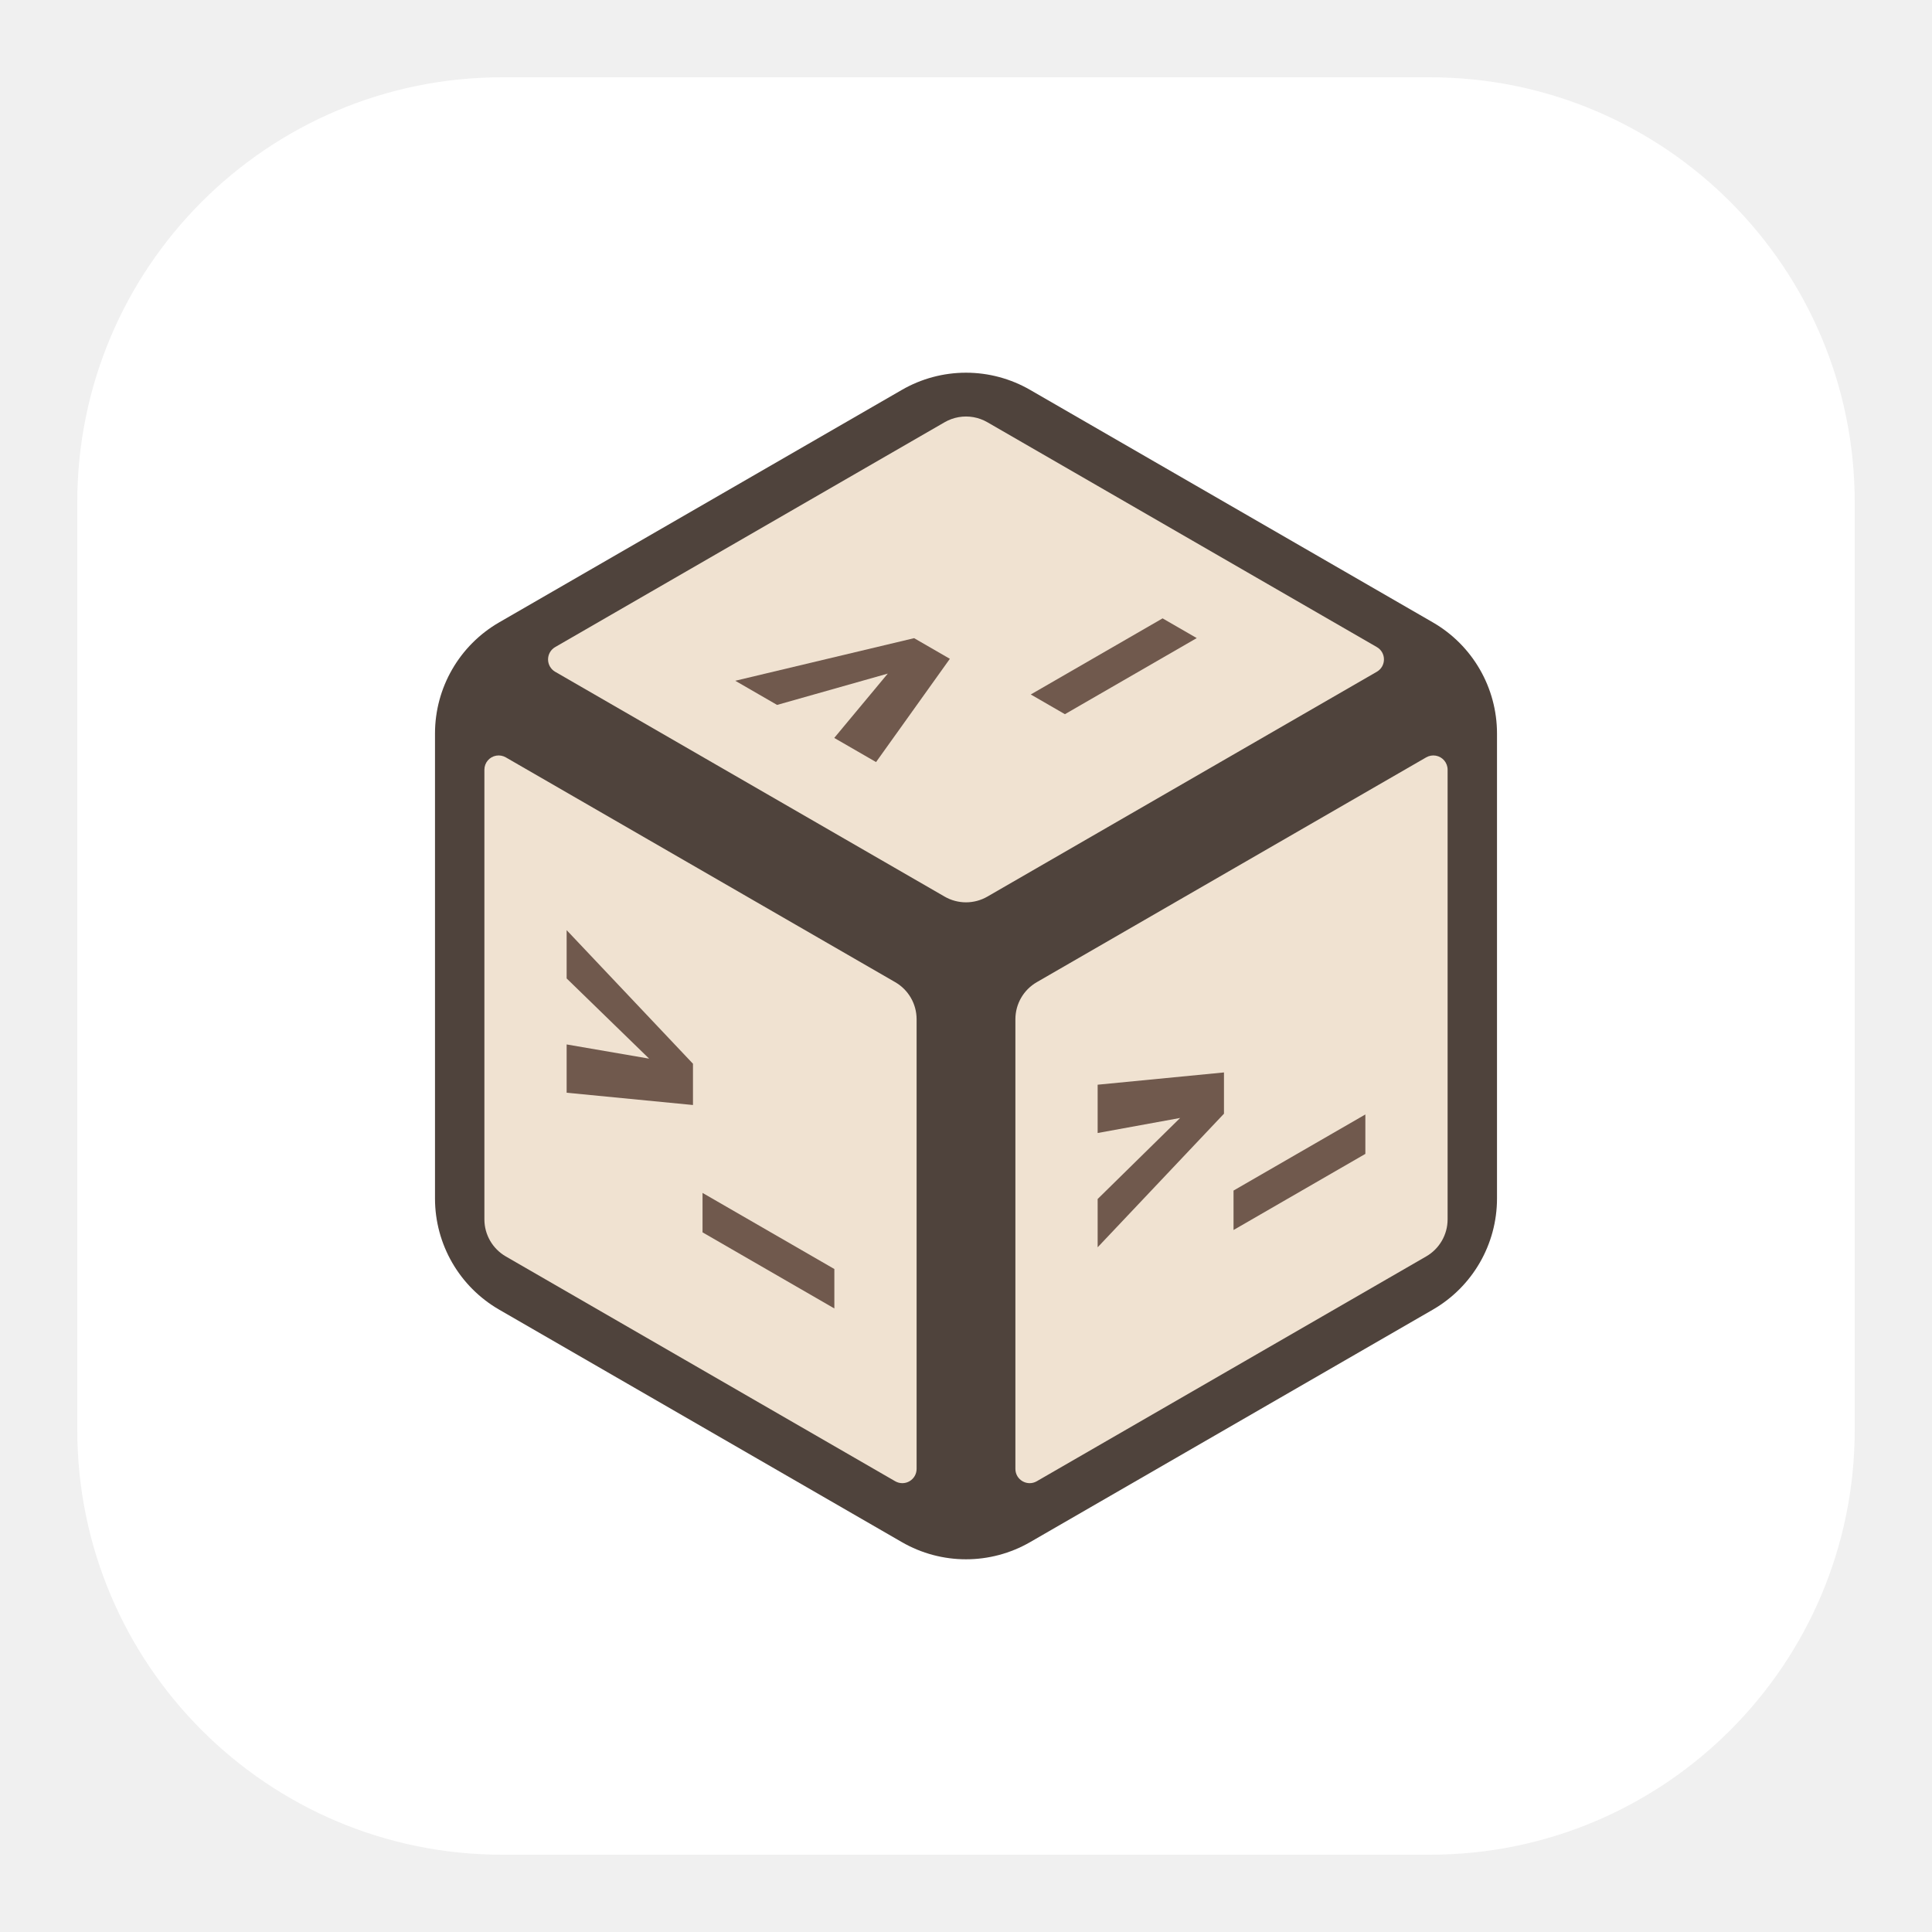
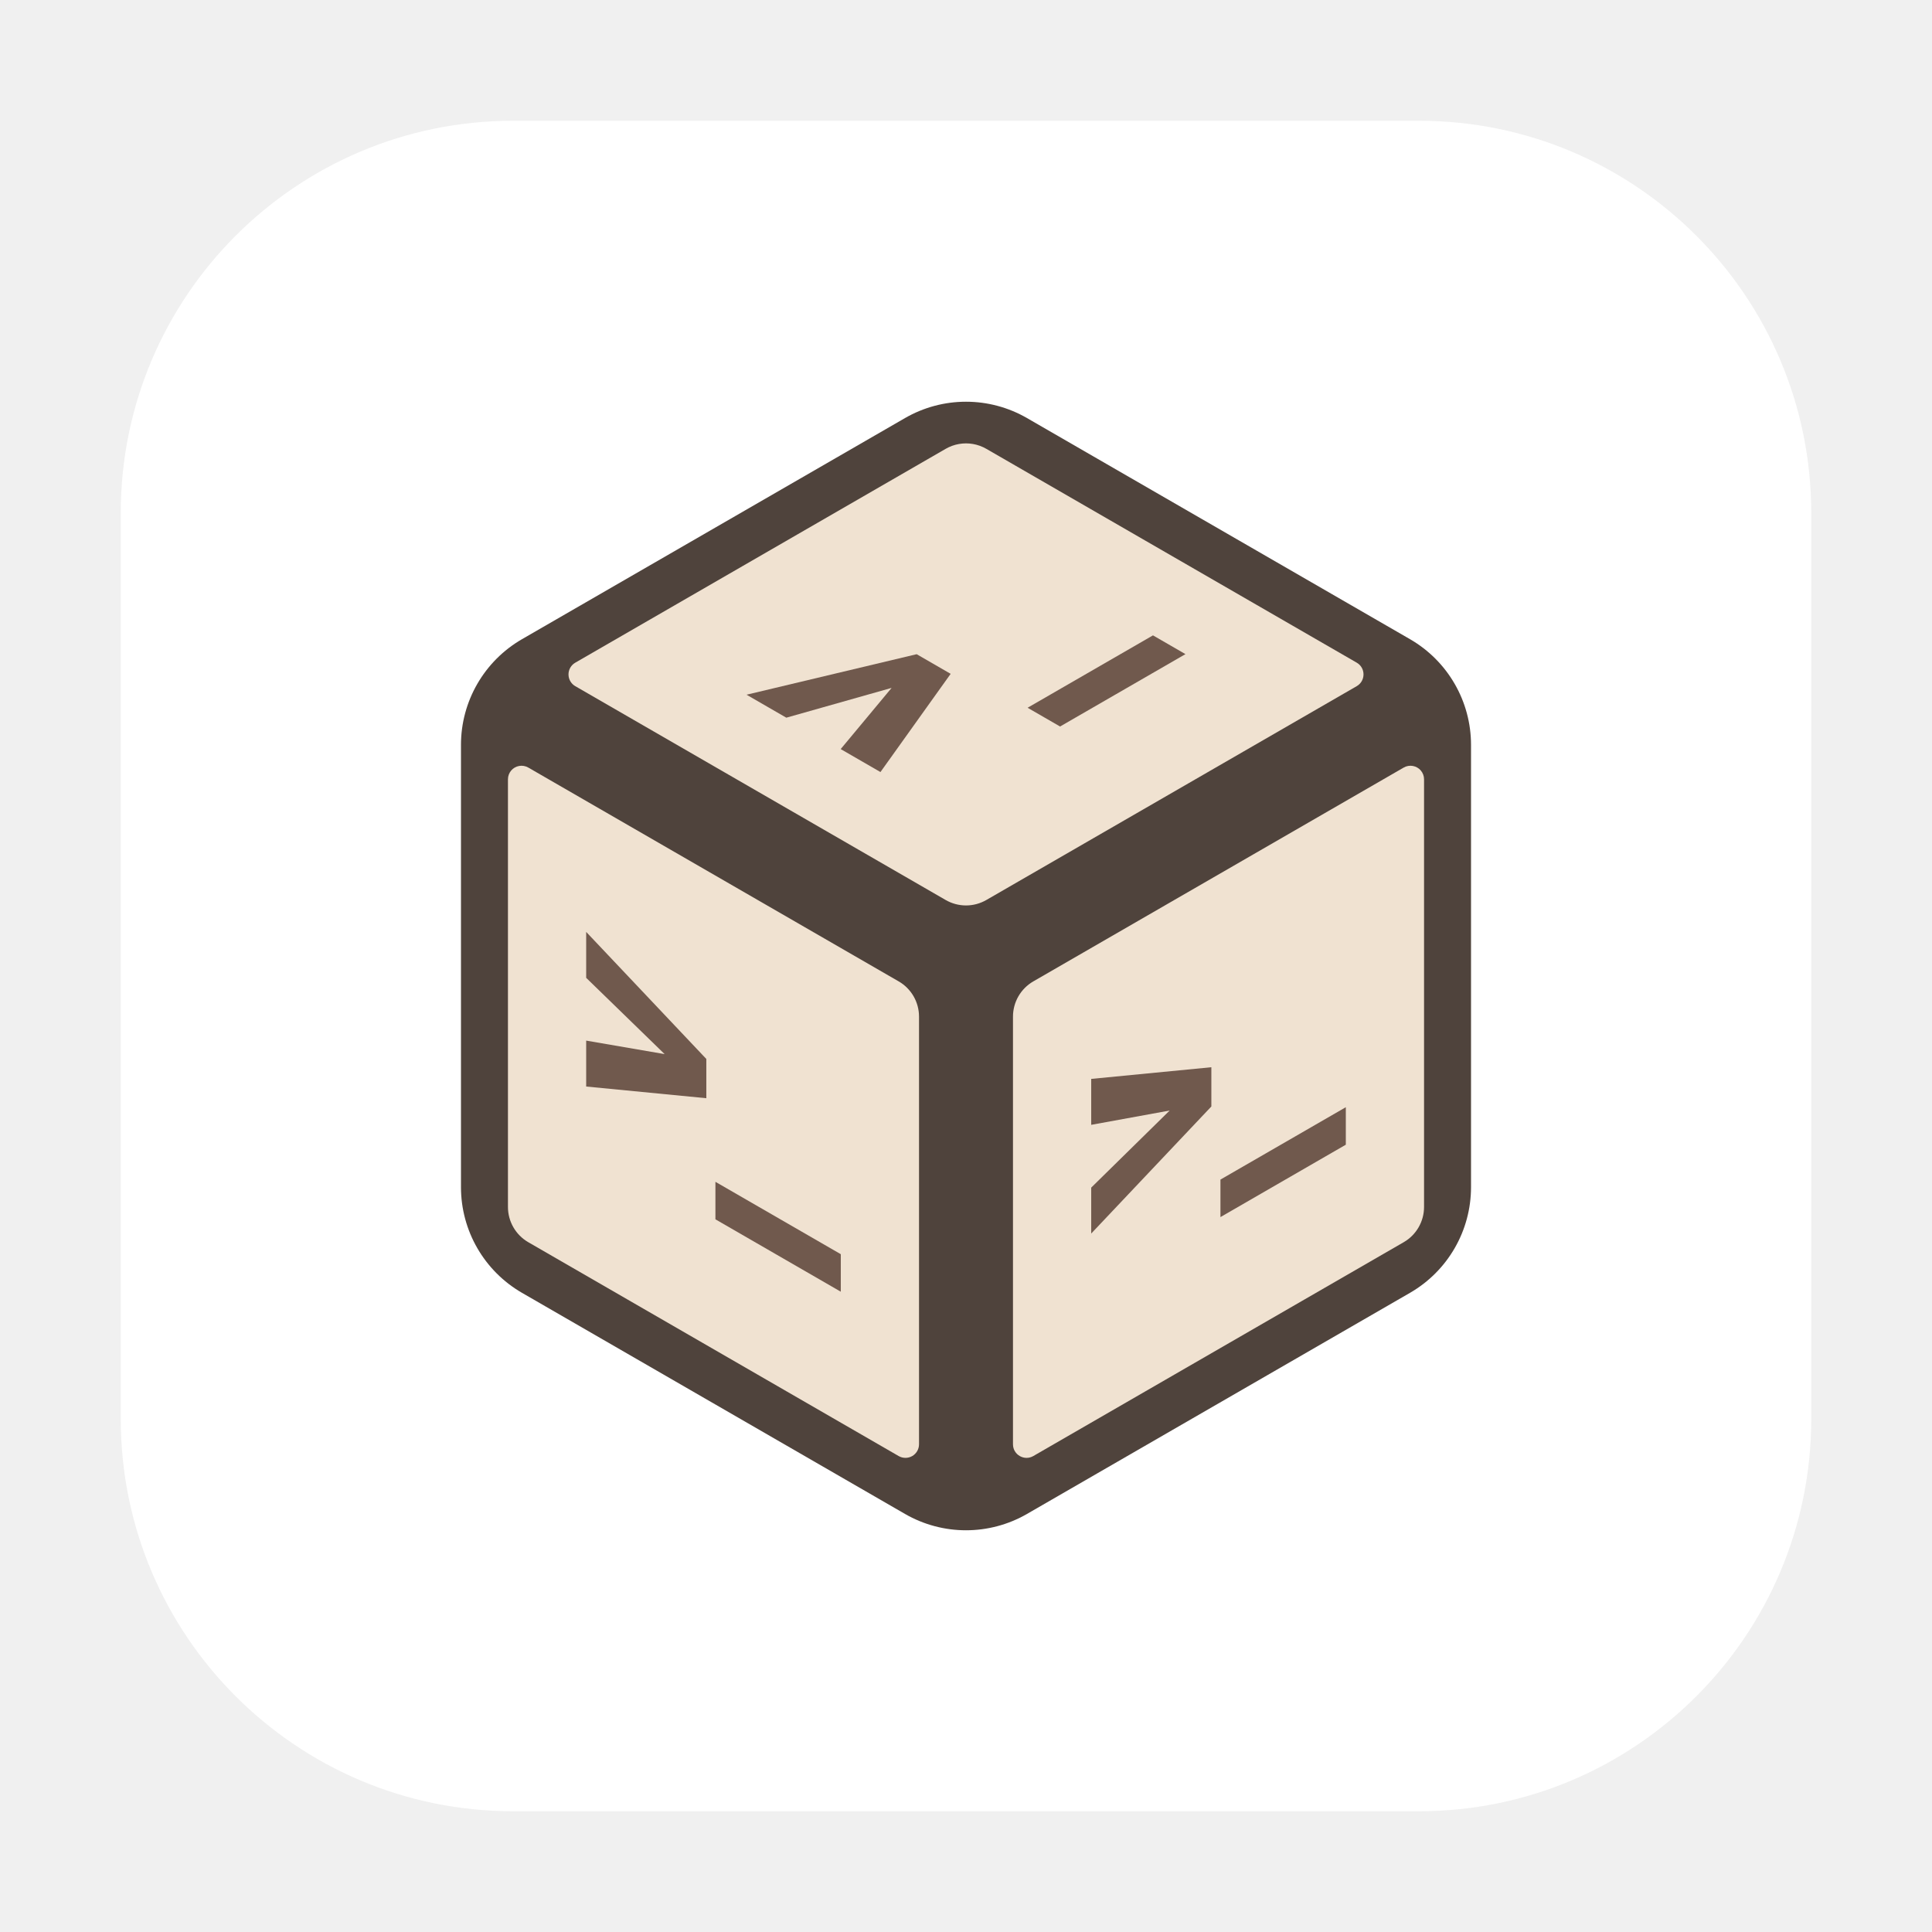
<svg xmlns="http://www.w3.org/2000/svg" height="500" viewBox="0 0 500 500" width="500">
-   <rect x="20" y="20" width="460" height="460" rx="110" fill="#fff" />
-   <svg x="95" y="95" width="310" height="310" viewBox="64 53 172 194">
-     <path d="M87 51.955c-1.824 0-3.616.481-5.195 1.393l-32.61 18.826a10.392 10.392 0 0 0-5.195 9v37.653c0 3.712 1.98 7.143 5.195 9l32.61 18.826a10.392 10.392 0 0 0 10.39 0l32.61-18.826a10.392 10.392 0 0 0 5.195-9V81.174c0-3.712-1.98-7.143-5.195-9l-32.61-18.826A10.392 10.392 0 0 0 87 51.955Z" style="fill:#4f433c;fill-opacity:1;stroke-width:19.861;stroke-linecap:round;stroke-linejoin:round" transform="matrix(2 0 0 2 -24 -50)" />
-     <path d="M86.398 55.555c-.398.07-.78.21-1.13.412L53.732 74.174a1.155 1.155 0 0 0 0 2L85.268 94.38a3.463 3.463 0 0 0 3.464 0l31.536-18.207c.77-.445.77-1.556 0-2L88.732 55.967a3.464 3.464 0 0 0-2.334-.412ZM48.955 82.967A1.155 1.155 0 0 0 48 84.104v36.414c0 1.237.66 2.38 1.732 3l31.536 18.207a1.155 1.155 0 0 0 1.732-1V104.31c0-1.238-.66-2.382-1.732-3L49.732 83.104a1.155 1.155 0 0 0-.777-.137zm76.09 0a1.155 1.155 0 0 0-.777.137L92.732 101.31a3.464 3.464 0 0 0-1.732 3v36.414c0 .889.963 1.444 1.732 1l31.536-18.207a3.464 3.464 0 0 0 1.732-3V84.104c0-.561-.403-1.04-.955-1.137z" style="fill:#f0e2d1;fill-opacity:1;stroke-width:19.861;stroke-linecap:round;stroke-linejoin:round" transform="matrix(2 0 0 2 -24 -50)" />
-     <g style="fill:#70594d;fill-opacity:1">
-       <g style="font-weight:700;font-size:24px;font-family:Heebo;-inkscape-font-specification:&quot;Heebo Bold&quot;;text-align:center;text-anchor:middle;white-space:pre;shape-inside:url(#rect2729);fill:#70594d;fill-opacity:1;stroke-width:12;stroke-linecap:round;stroke-linejoin:round" transform="matrix(2 0 0 2 292.629 -351.256)">
-         <path d="m-60.654 264.152 6.68-1.218-6.68 6.563v3.91l10.23-10.818v-3.342l-10.23.994zm21.679 1.691v-3.193l-10.675 6.163v3.194z" aria-label="&gt;_" style="fill:#70594d;fill-opacity:1" />
+   <rect x="31.25" y="31.25" width="437.5" height="437.5" rx="101.562" fill="#fff" />
+   <g transform="matrix(0.951087 0 0 0.951087 12.2283 12.2283)">
+     <svg x="95" y="95" width="310" height="310" viewBox="64 53 172 194">
+       <path d="M87 51.955c-1.824 0-3.616.481-5.195 1.393l-32.61 18.826a10.392 10.392 0 0 0-5.195 9v37.653c0 3.712 1.98 7.143 5.195 9l32.61 18.826a10.392 10.392 0 0 0 10.39 0l32.61-18.826a10.392 10.392 0 0 0 5.195-9V81.174c0-3.712-1.98-7.143-5.195-9l-32.61-18.826A10.392 10.392 0 0 0 87 51.955Z" style="fill:#4f433c;fill-opacity:1;stroke-width:19.861;stroke-linecap:round;stroke-linejoin:round" transform="matrix(2 0 0 2 -24 -50)" />
+       <path d="M86.398 55.555c-.398.07-.78.21-1.13.412L53.732 74.174a1.155 1.155 0 0 0 0 2L85.268 94.38a3.463 3.463 0 0 0 3.464 0l31.536-18.207c.77-.445.77-1.556 0-2L88.732 55.967a3.464 3.464 0 0 0-2.334-.412ZM48.955 82.967A1.155 1.155 0 0 0 48 84.104v36.414c0 1.237.66 2.38 1.732 3l31.536 18.207a1.155 1.155 0 0 0 1.732-1V104.31c0-1.238-.66-2.382-1.732-3L49.732 83.104a1.155 1.155 0 0 0-.777-.137zm76.09 0a1.155 1.155 0 0 0-.777.137L92.732 101.31a3.464 3.464 0 0 0-1.732 3v36.414c0 .889.963 1.444 1.732 1l31.536-18.207a3.464 3.464 0 0 0 1.732-3V84.104c0-.561-.403-1.04-.955-1.137z" style="fill:#f0e2d1;fill-opacity:1;stroke-width:19.861;stroke-linecap:round;stroke-linejoin:round" transform="matrix(2 0 0 2 -24 -50)" />
+       <g style="fill:#70594d;fill-opacity:1">
+         <g style="font-weight:700;font-size:24px;font-family:Heebo;-inkscape-font-specification:&quot;Heebo Bold&quot;;text-align:center;text-anchor:middle;white-space:pre;shape-inside:url(#rect2729);fill:#70594d;fill-opacity:1;stroke-width:12;stroke-linecap:round;stroke-linejoin:round" transform="matrix(2 0 0 2 292.629 -351.256)">
+           <path d="m-60.654 264.152 6.68-1.218-6.68 6.563v3.91l10.23-10.818v-3.342l-10.23.994zm21.679 1.691v-3.193l-10.675 6.163v3.194z" aria-label="&gt;_" style="fill:#70594d;fill-opacity:1" />
+         </g>
+         <g style="font-weight:700;font-size:24px;font-family:Heebo;-inkscape-font-specification:&quot;Heebo Bold&quot;;text-align:center;text-anchor:middle;white-space:pre;shape-inside:url(#rect2729);fill:#70594d;fill-opacity:1;stroke-width:12;stroke-linecap:round;stroke-linejoin:round" transform="matrix(2 0 0 2 206.629 -351.256)">
+           <path d="m-60.654 251.635 6.68 6.495-6.68-1.15v3.91l10.23.995v-3.342l-10.23-10.818Zm21.679 26.725v-3.194l-10.675-6.163v3.193z" aria-label="&gt;_" style="fill:#70594d;fill-opacity:1" />
+         </g>
+         <g style="font-weight:700;font-size:24px;font-family:Heebo;-inkscape-font-specification:&quot;Heebo Bold&quot;;text-align:center;text-anchor:middle;white-space:pre;shape-inside:url(#rect2729);fill:#70594d;fill-opacity:1;stroke-width:12;stroke-linecap:round;stroke-linejoin:round" transform="matrix(2 0 0 2 249.629 -425.736)">
+           <path d="m-65.113 266.726 8.965-2.537-4.336 5.21 3.386 1.955 5.977-8.362-2.895-1.672-14.484 3.45zm33.984-5.412-2.766-1.597-10.675 6.163 2.765 1.597z" aria-label="&gt;_" style="fill:#70594d;fill-opacity:1" />
+         </g>
      </g>
-       <g style="font-weight:700;font-size:24px;font-family:Heebo;-inkscape-font-specification:&quot;Heebo Bold&quot;;text-align:center;text-anchor:middle;white-space:pre;shape-inside:url(#rect2729);fill:#70594d;fill-opacity:1;stroke-width:12;stroke-linecap:round;stroke-linejoin:round" transform="matrix(2 0 0 2 206.629 -351.256)">
-         <path d="m-60.654 251.635 6.68 6.495-6.68-1.15v3.91l10.23.995v-3.342l-10.23-10.818Zm21.679 26.725v-3.194l-10.675-6.163v3.193z" aria-label="&gt;_" style="fill:#70594d;fill-opacity:1" />
-       </g>
-       <g style="font-weight:700;font-size:24px;font-family:Heebo;-inkscape-font-specification:&quot;Heebo Bold&quot;;text-align:center;text-anchor:middle;white-space:pre;shape-inside:url(#rect2729);fill:#70594d;fill-opacity:1;stroke-width:12;stroke-linecap:round;stroke-linejoin:round" transform="matrix(2 0 0 2 249.629 -425.736)">
-         <path d="m-65.113 266.726 8.965-2.537-4.336 5.21 3.386 1.955 5.977-8.362-2.895-1.672-14.484 3.45zm33.984-5.412-2.766-1.597-10.675 6.163 2.765 1.597z" aria-label="&gt;_" style="fill:#70594d;fill-opacity:1" />
-       </g>
-     </g>
-   </svg>
+     </svg>
+   </g>
</svg>
